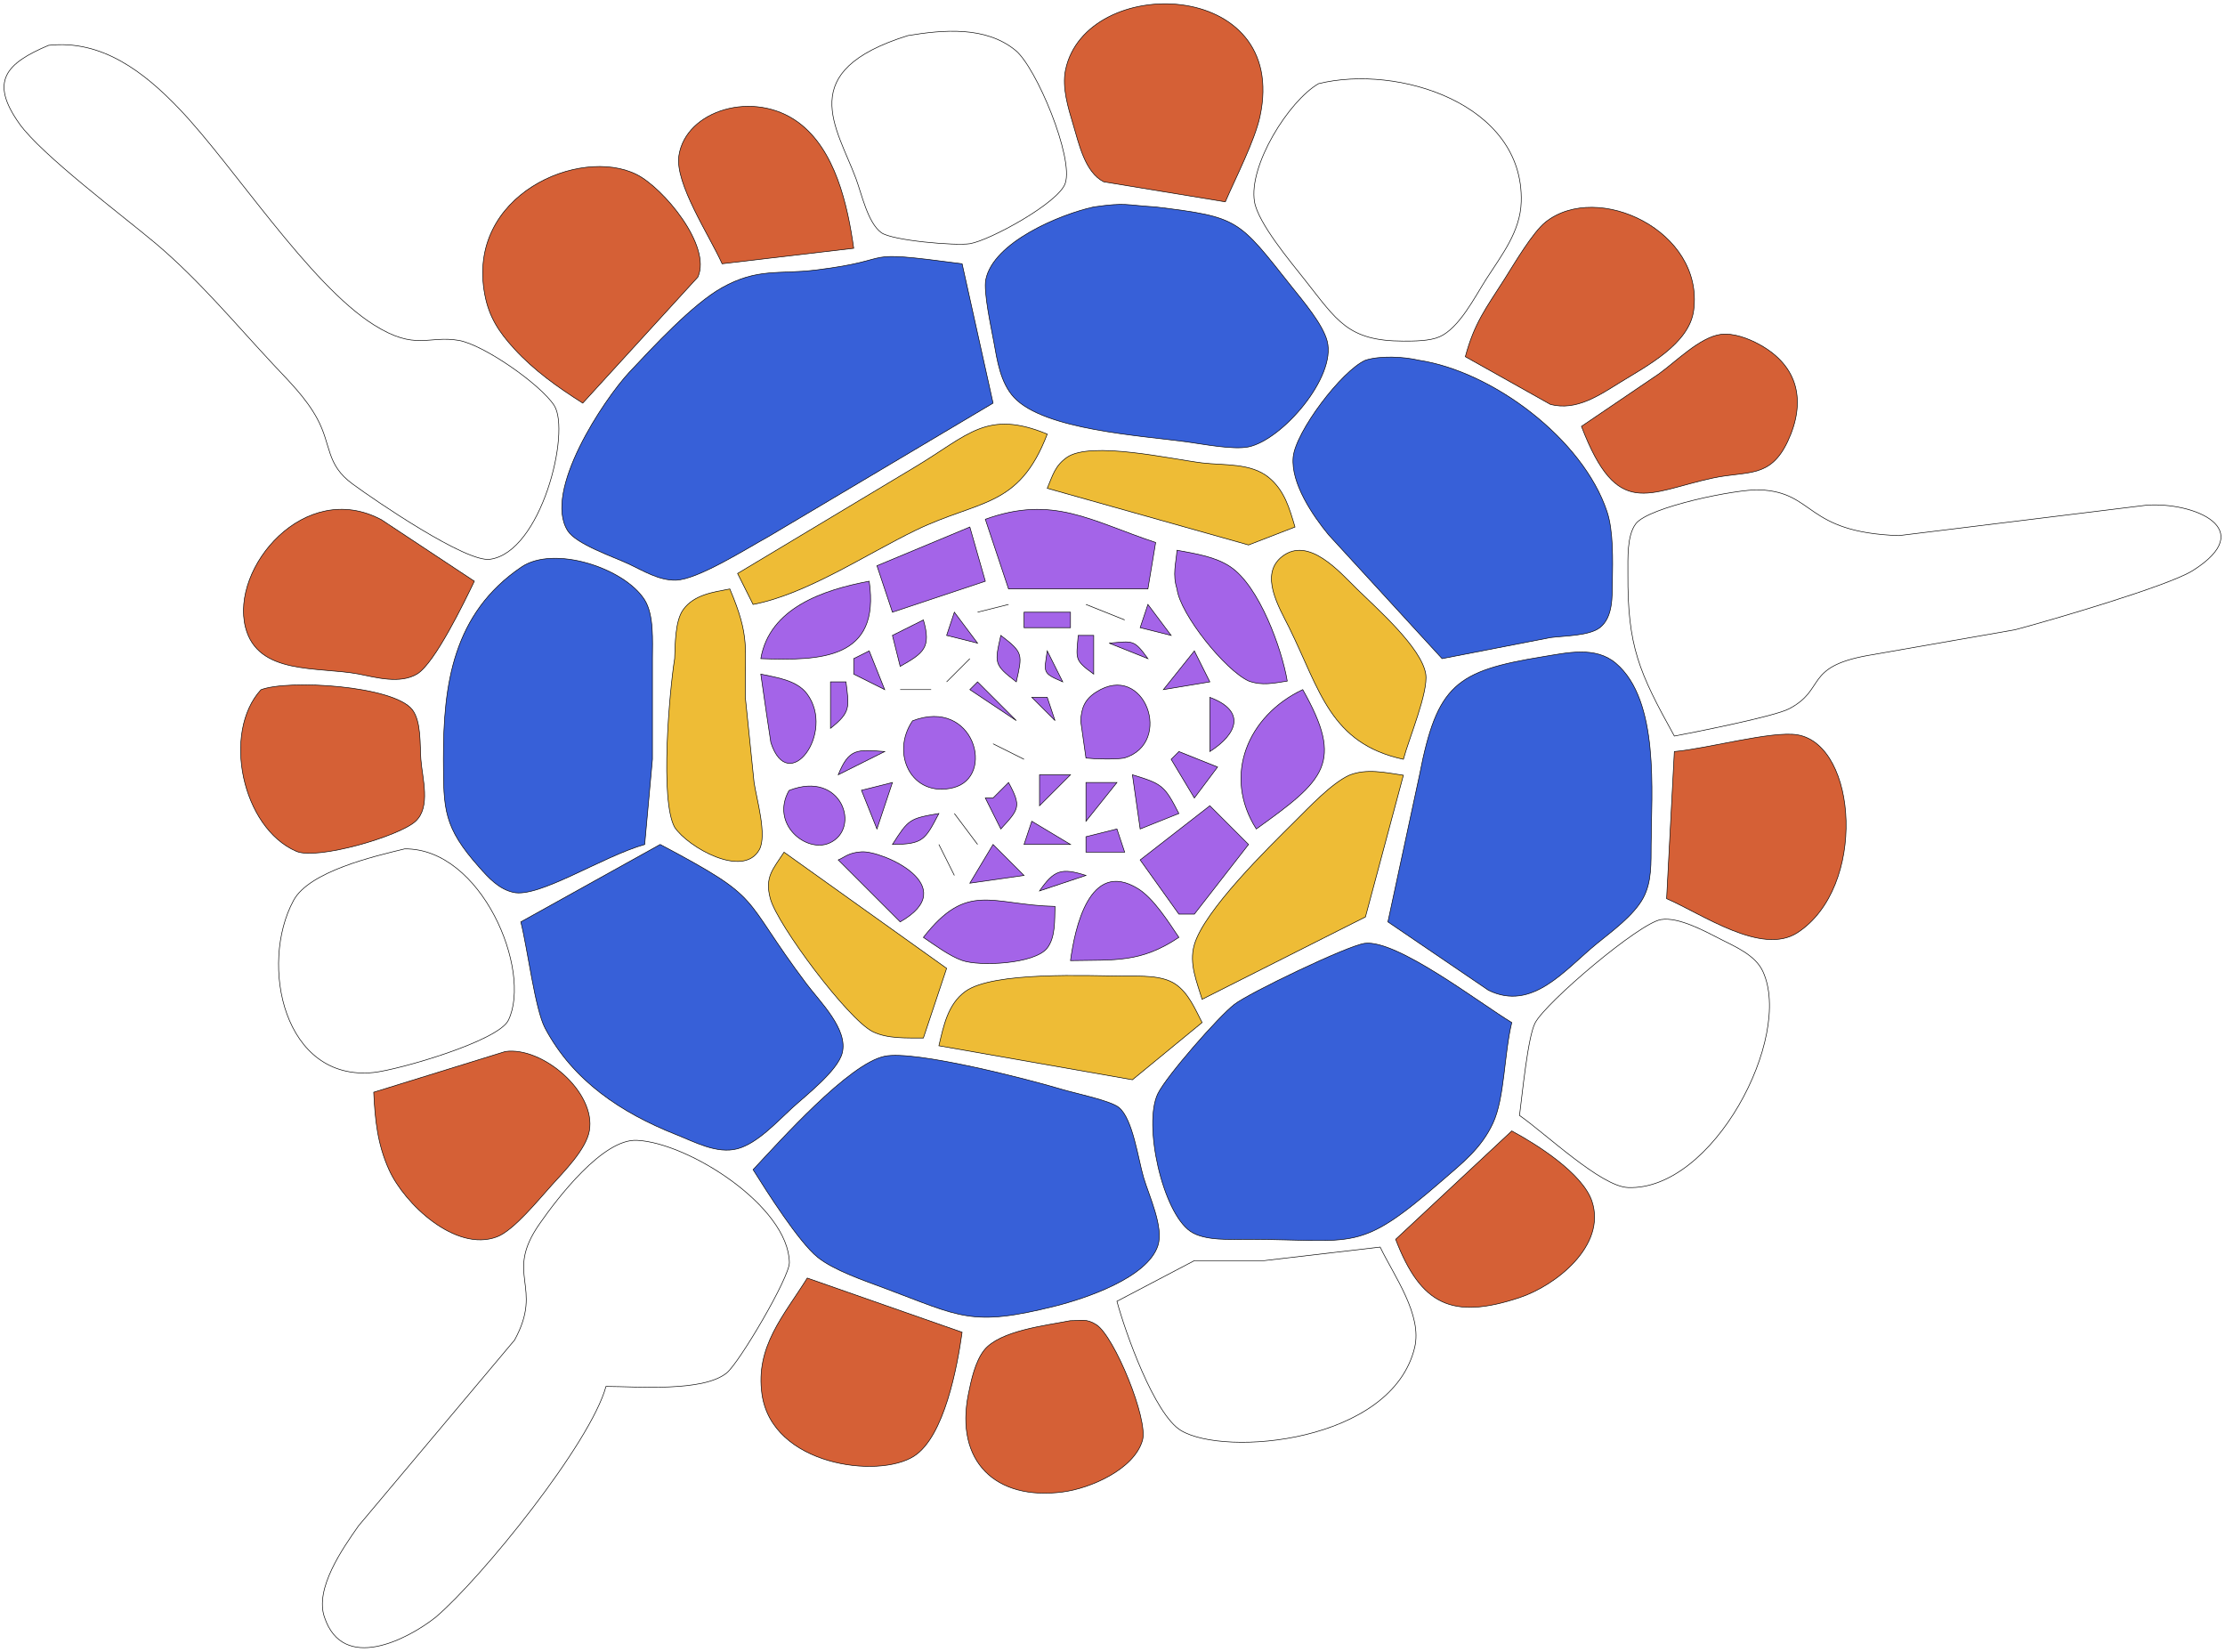
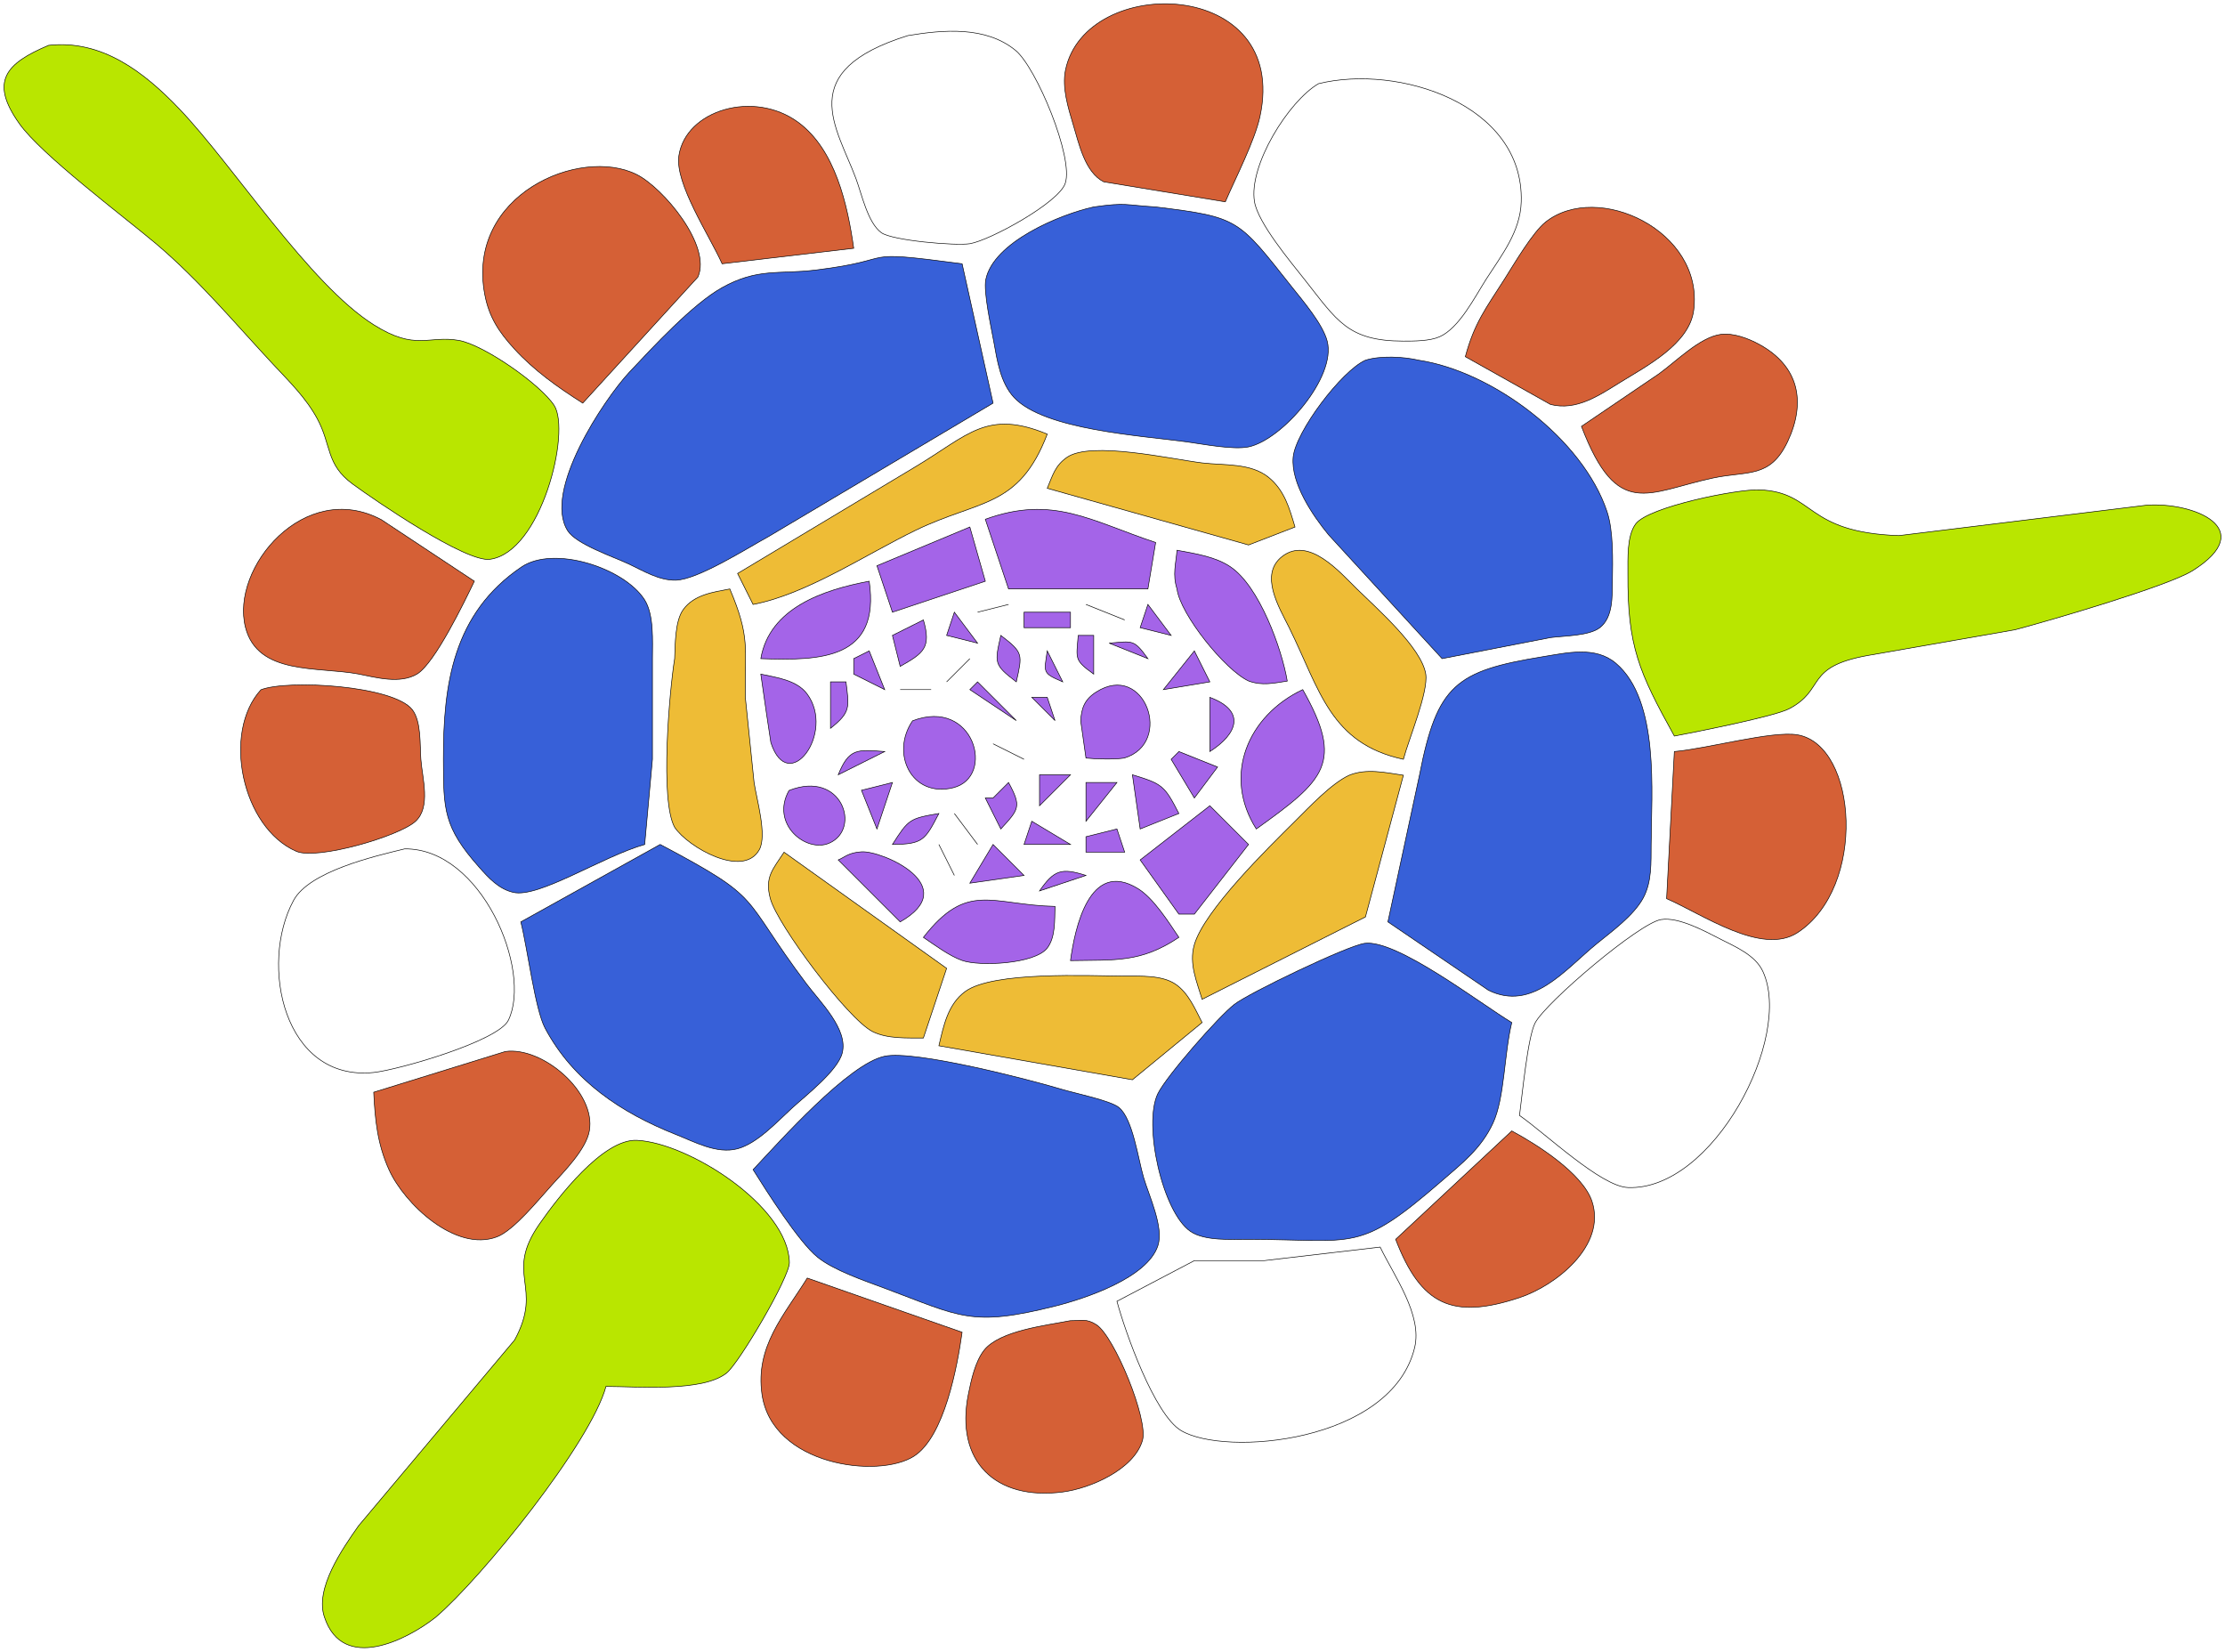
<svg xmlns="http://www.w3.org/2000/svg" width="3.991in" height="2.962in" viewBox="0 0 287.322 213.299" version="1.1" id="svg3">
  <defs id="defs7" />
  <g id="container" style="stroke:#000000;stroke-width:0.975;stroke-miterlimit:4;stroke-dasharray:none;stroke-opacity:1" transform="translate(-11.7656,-3.933184)">
    <g style="fill:#eebc36;fill-opacity:1;stroke:#000000;stroke-width:0.075;stroke-miterlimit:4;stroke-dasharray:none;stroke-opacity:1" id="root_pSCR">
      <path style="fill:#eebc36;fill-opacity:1;stroke:#000000;stroke-width:0.075;stroke-miterlimit:4;stroke-dasharray:none;stroke-opacity:1" d="M 130,64.2 C 136.82,60.11 139.19,56.78 147,60 143.32,69.59 138.25,68.43 130,72.42 123.55,75.55 115.87,80.7 109,82 109,82 107,78 107,78 107,78 130,64.2 130,64.2 Z" id="path995" />
      <path style="fill:#eebc36;fill-opacity:1;stroke:#000000;stroke-width:0.075;stroke-miterlimit:4;stroke-dasharray:none;stroke-opacity:1" d="M 149.56,62.99 C 152.66,60.86 163.06,63.24 167,63.72 169.85,64.06 173.29,63.7 175.61,65.6 177.65,67.27 178.29,69.61 179,72 179,72 173,74.32 173,74.32 173,74.32 147,67 147,67 147.68,65.39 147.99,64.07 149.56,62.99 Z" id="path993" />
      <path style="fill:#eebc36;fill-opacity:1;stroke:#000000;stroke-width:0.075;stroke-miterlimit:4;stroke-dasharray:none;stroke-opacity:1" d="M 178.25,85 C 176.98,82.44 174.32,78.13 177.36,75.79 180.79,73.16 184.77,77.82 187,80 189.52,82.48 195.36,87.58 195.89,91 196.24,93.31 193.73,99.3 193,102 183.54,99.96 182.23,93.08 178.25,85 Z" id="path991" />
      <path style="fill:#eebc36;fill-opacity:1;stroke:#000000;stroke-width:0.075;stroke-miterlimit:4;stroke-dasharray:none;stroke-opacity:1" d="M 108,94 C 108,94 109.13,105 109.13,105 109.46,107.19 110.83,111.8 109.81,113.67 107.73,117.44 100.56,113.34 98.87,110.78 96.96,107.34 98.18,93.32 98.87,89 98.95,87.16 98.91,84.13 99.99,82.65 101.39,80.73 103.86,80.41 106,80 108.64,86.25 107.93,87.51 108,94 Z" id="path989" />
      <path style="fill:#eebc36;fill-opacity:1;stroke:#000000;stroke-width:0.075;stroke-miterlimit:4;stroke-dasharray:none;stroke-opacity:1" d="M 165.98,126 C 167.21,121.56 175.61,113.37 179,110 180.81,108.21 183.71,105.1 186,104.06 188.23,103.15 190.69,103.72 193,104.06 193,104.06 188.1,122.36 188.1,122.36 188.1,122.36 167,133 167,133 166.31,130.7 165.3,128.42 165.98,126 Z" id="path987" />
      <path style="fill:#eebc36;fill-opacity:1;stroke:#000000;stroke-width:0.075;stroke-miterlimit:4;stroke-dasharray:none;stroke-opacity:1" d="M 134,129 C 134,129 131,138 131,138 128.89,137.98 126.4,138.13 124.46,137.18 121.29,135.62 112.14,123.39 111.23,120 110.47,117.18 111.59,116.18 113,114 113,114 134,129 134,129 Z" id="path985" />
      <path style="fill:#eebc36;fill-opacity:1;stroke:#000000;stroke-width:0.075;stroke-miterlimit:4;stroke-dasharray:none;stroke-opacity:1" d="M 136.42,131.98 C 140.03,129.37 152.26,129.97 157,130 159.04,130.01 161.78,129.86 163.53,131.02 165.24,132.16 166.09,134.25 167,136 167,136 158,143.39 158,143.39 158,143.39 133,139 133,139 133.61,136.45 134.14,133.63 136.42,131.98 Z" id="path983" />
    </g>
    <path id="path975" d="M 142.89,10.43 C 145.59,12.63 150.45,24.32 149.32,27.62 148.47,30.13 139.58,34.99 137,35.41 135.18,35.7 126.97,35.01 125.56,33.98 123.8,32.68 123.05,29.04 122.29,27 119.83,20.37 114.24,13.13 129,8.53 133.59,7.77 139.05,7.29 142.89,10.43 Z" style="fill:none;fill-opacity:1;stroke:#000000;stroke-width:0.075;stroke-miterlimit:4;stroke-dasharray:none;stroke-opacity:1" />
-     <path id="path973" d="M 34.91,18.02 C 41.86,25.29 51.65,40.62 60,45.88 65.44,49.31 67.05,47.21 71,47.9 74.23,48.47 81.56,53.59 83.31,56.3 85.48,59.68 81.64,75.29 75,76.17 71.89,76.58 60.25,68.63 57.28,66.45 53.8,63.9 54.58,61.48 52.7,58 51.25,55.32 49.08,53.2 47.02,51 42.07,45.69 37.4,40.07 31.83,35.37 27.57,31.79 17.08,23.93 14.23,19.91 10.33,14.42 12.51,12.11 18,9.79 24.89,9.02 30.35,13.24 34.91,18.02 Z" style="fill:none;fill-opacity:1;stroke:#000000;stroke-width:0.075;stroke-miterlimit:4;stroke-dasharray:none;stroke-opacity:1" />
    <path id="path971" d="M 208.22,30 C 208.11,33.85 205.69,36.88 203.69,40 202.21,42.32 200.21,46.31 197.67,47.43 196.4,47.99 194.38,47.99 193,47.99 185.81,47.98 184.44,45.35 180.21,40 178.4,37.71 174.24,32.75 173.77,30 172.97,25.32 178.18,16.98 182.04,14.74 192.32,12.21 208.6,17.36 208.22,30 Z" style="fill:none;fill-opacity:1;stroke:#000000;stroke-width:0.075;stroke-miterlimit:4;stroke-dasharray:none;stroke-opacity:1" />
-     <path id="path943" d="M 222,78 C 222.01,76.13 221.85,73.12 223.02,71.58 224.69,69.39 236.12,67.08 239,67.2 246.27,67.49 244.75,72.69 257,73.11 257,73.11 289,69.18 289,69.18 295.07,68.75 303.56,72.22 294.94,77.64 291.75,79.64 276.4,84.11 272,85.27 272,85.27 253,88.59 253,88.59 244.7,90.08 247.62,92.99 242.79,95.49 240.87,96.48 230.69,98.49 228,99 223.42,90.73 221.94,87.42 222,78 Z" style="fill:none;fill-opacity:1;stroke:#000000;stroke-width:0.075;stroke-miterlimit:4;stroke-dasharray:none;stroke-opacity:1" />
    <path id="path851" d="M 77.4,135.69 C 76.1,138.41 63.21,142.11 60,142.45 48.37,143.67 45.17,128.48 49.65,120.22 51.68,116.48 60,114.54 64,113.57 73.92,113.47 80.49,129.26 77.4,135.69 Z" style="fill:none;fill-opacity:1;stroke:#000000;stroke-width:0.075;stroke-miterlimit:4;stroke-dasharray:none;stroke-opacity:1" />
    <g id="root_pWOL" style="fill:#a464e8;fill-opacity:1;stroke:#000000;stroke-width:0.075;stroke-miterlimit:4;stroke-dasharray:none;stroke-opacity:1">
      <path style="fill:#a464e8;fill-opacity:1;stroke:#000000;stroke-width:0.075;stroke-miterlimit:4;stroke-dasharray:none;stroke-opacity:1" d="M 161,74 C 161,74 160,80 160,80 160,80 142,80 142,80 142,80 139,71 139,71 147.73,67.84 152.57,71.19 161,74 Z" id="path939" />
      <path style="fill:#a464e8;fill-opacity:1;stroke:#000000;stroke-width:0.075;stroke-miterlimit:4;stroke-dasharray:none;stroke-opacity:1" d="M 137,72 C 137,72 139,79 139,79 139,79 127,83 127,83 127,83 125,77 125,77 125,77 137,72 137,72 Z" id="path937" />
      <path style="fill:#a464e8;fill-opacity:1;stroke:#000000;stroke-width:0.075;stroke-miterlimit:4;stroke-dasharray:none;stroke-opacity:1" d="M 170.66,77.14 C 174.38,79.64 177.29,87.69 178,91.9 176.23,92.17 174.78,92.52 173.04,91.9 170.01,90.55 164.15,83.25 163.76,80 163.16,78.13 163.62,76.77 163.76,75 166.21,75.45 168.76,75.85 170.66,77.14 Z" id="path933" />
      <path style="fill:#a464e8;fill-opacity:1;stroke:#000000;stroke-width:0.075;stroke-miterlimit:4;stroke-dasharray:none;stroke-opacity:1" d="M 124,79 C 125.47,89.1 117.75,89.28 110,89 111.12,82.45 118.07,80.11 124,79 Z" id="path931" />
      <path style="fill:#a464e8;fill-opacity:1;stroke:#000000;stroke-width:0.075;stroke-miterlimit:4;stroke-dasharray:none;stroke-opacity:1" d="M 142,82 C 142,82 138,83 138,83 138,83 142,82 142,82 Z" id="path929" />
      <path style="fill:#a464e8;fill-opacity:1;stroke:#000000;stroke-width:0.075;stroke-miterlimit:4;stroke-dasharray:none;stroke-opacity:1" d="M 150,83 C 150,83 150,85 150,85 150,85 144,85 144,85 144,85 144,83 144,83 144,83 150,83 150,83 Z" id="path927" />
      <path style="fill:#a464e8;fill-opacity:1;stroke:#000000;stroke-width:0.075;stroke-miterlimit:4;stroke-dasharray:none;stroke-opacity:1" d="M 157,84 C 157,84 152,82 152,82 152,82 157,84 157,84 Z" id="path925" />
      <path style="fill:#a464e8;fill-opacity:1;stroke:#000000;stroke-width:0.075;stroke-miterlimit:4;stroke-dasharray:none;stroke-opacity:1" d="M 163,86 C 163,86 159,85 159,85 159,85 160,82 160,82 160,82 163,86 163,86 Z" id="path923" />
      <path style="fill:#a464e8;fill-opacity:1;stroke:#000000;stroke-width:0.075;stroke-miterlimit:4;stroke-dasharray:none;stroke-opacity:1" d="M 138,87 C 138,87 134,86 134,86 134,86 135,83 135,83 135,83 138,87 138,87 Z" id="path921" />
      <path style="fill:#a464e8;fill-opacity:1;stroke:#000000;stroke-width:0.075;stroke-miterlimit:4;stroke-dasharray:none;stroke-opacity:1" d="M 128,90 C 128,90 127,86 127,86 127,86 131,84 131,84 132.03,87.57 131.06,88.28 128,90 Z" id="path919" />
      <path style="fill:#a464e8;fill-opacity:1;stroke:#000000;stroke-width:0.075;stroke-miterlimit:4;stroke-dasharray:none;stroke-opacity:1" d="M 143,92 C 140.07,89.77 140.21,89.55 141,86 143.93,88.23 143.79,88.45 143,92 Z" id="path917" />
      <path style="fill:#a464e8;fill-opacity:1;stroke:#000000;stroke-width:0.075;stroke-miterlimit:4;stroke-dasharray:none;stroke-opacity:1" d="M 153,86 C 153,86 153,91 153,91 150.47,89.17 150.75,89.07 151,86 151,86 153,86 153,86 Z" id="path915" />
      <path style="fill:#a464e8;fill-opacity:1;stroke:#000000;stroke-width:0.075;stroke-miterlimit:4;stroke-dasharray:none;stroke-opacity:1" d="M 160,89 C 160,89 155,87 155,87 158.07,86.75 158.17,86.47 160,89 Z" id="path913" />
      <path style="fill:#a464e8;fill-opacity:1;stroke:#000000;stroke-width:0.075;stroke-miterlimit:4;stroke-dasharray:none;stroke-opacity:1" d="M 126,93 C 126,93 122,91 122,91 122,91 122,89 122,89 122,89 124,88 124,88 124,88 126,93 126,93 Z" id="path911" />
      <path style="fill:#a464e8;fill-opacity:1;stroke:#000000;stroke-width:0.075;stroke-miterlimit:4;stroke-dasharray:none;stroke-opacity:1" d="M 149,92 C 146.33,90.85 146.59,90.82 147,88 147,88 149,92 149,92 Z" id="path909" />
      <path style="fill:#a464e8;fill-opacity:1;stroke:#000000;stroke-width:0.075;stroke-miterlimit:4;stroke-dasharray:none;stroke-opacity:1" d="M 166,88 C 166,88 168,92 168,92 168,92 162,93 162,93 162,93 166,88 166,88 Z" id="path907" />
      <path style="fill:#a464e8;fill-opacity:1;stroke:#000000;stroke-width:0.075;stroke-miterlimit:4;stroke-dasharray:none;stroke-opacity:1" d="M 137,89 C 137,89 134,92 134,92 134,92 137,89 137,89 Z" id="path903" />
      <path style="fill:#a464e8;fill-opacity:1;stroke:#000000;stroke-width:0.075;stroke-miterlimit:4;stroke-dasharray:none;stroke-opacity:1" d="M 115.98,93.56 C 119.67,98.56 113.56,106.82 111.3,99.85 111.3,99.85 110.72,96 110.72,96 110.72,96 110,91 110,91 112.02,91.44 114.65,91.76 115.98,93.56 Z" id="path901" />
      <path style="fill:#a464e8;fill-opacity:1;stroke:#000000;stroke-width:0.075;stroke-miterlimit:4;stroke-dasharray:none;stroke-opacity:1" d="M 121,92 C 121.4,95.26 121.65,95.91 119,98 119,98 119,92 119,92 119,92 121,92 121,92 Z" id="path897" />
      <path style="fill:#a464e8;fill-opacity:1;stroke:#000000;stroke-width:0.075;stroke-miterlimit:4;stroke-dasharray:none;stroke-opacity:1" d="M 132,93 C 132,93 128,93 128,93 128,93 132,93 132,93 Z" id="path895" />
      <path style="fill:#a464e8;fill-opacity:1;stroke:#000000;stroke-width:0.075;stroke-miterlimit:4;stroke-dasharray:none;stroke-opacity:1" d="M 143,97 C 143,97 137,93 137,93 137,93 138,92 138,92 138,92 143,97 143,97 Z" id="path893" />
      <path style="fill:#a464e8;fill-opacity:1;stroke:#000000;stroke-width:0.075;stroke-miterlimit:4;stroke-dasharray:none;stroke-opacity:1" d="M 151.32,97.05 C 151.41,95.36 151.84,94.26 153.31,93.32 159.57,89.3 163.38,99.9 156.94,101.84 155.7,102.03 153.33,101.98 152,101.84 152,101.84 151.32,97.05 151.32,97.05 Z" id="path891" />
      <path style="fill:#a464e8;fill-opacity:1;stroke:#000000;stroke-width:0.075;stroke-miterlimit:4;stroke-dasharray:none;stroke-opacity:1" d="M 180,93 C 185.35,102.47 182.87,104.65 174,111 169.62,104.1 172.9,96.35 180,93 Z" id="path889" />
      <path style="fill:#a464e8;fill-opacity:1;stroke:#000000;stroke-width:0.075;stroke-miterlimit:4;stroke-dasharray:none;stroke-opacity:1" d="M 147,94 C 147,94 148,97 148,97 148,97 145,94 145,94 145,94 147,94 147,94 Z" id="path887" />
      <path style="fill:#a464e8;fill-opacity:1;stroke:#000000;stroke-width:0.075;stroke-miterlimit:4;stroke-dasharray:none;stroke-opacity:1" d="M 168,101 C 168,101 168,94 168,94 172.67,95.74 171.61,98.7 168,101 Z" id="path885" />
      <path style="fill:#a464e8;fill-opacity:1;stroke:#000000;stroke-width:0.075;stroke-miterlimit:4;stroke-dasharray:none;stroke-opacity:1" d="M 134.86,105.67 C 129.47,107.01 126.72,101.24 129.6,97.03 137.55,93.98 140.37,104.29 134.86,105.67 Z" id="path883" />
      <path style="fill:#a464e8;fill-opacity:1;stroke:#000000;stroke-width:0.075;stroke-miterlimit:4;stroke-dasharray:none;stroke-opacity:1" d="M 126,101 C 126,101 120,104 120,104 121.4,100.54 122.46,100.74 126,101 Z" id="path879" />
      <path style="fill:#a464e8;fill-opacity:1;stroke:#000000;stroke-width:0.075;stroke-miterlimit:4;stroke-dasharray:none;stroke-opacity:1" d="M 144,102 C 144,102 140,100 140,100 140,100 144,102 144,102 Z" id="path877" />
      <path style="fill:#a464e8;fill-opacity:1;stroke:#000000;stroke-width:0.075;stroke-miterlimit:4;stroke-dasharray:none;stroke-opacity:1" d="M 169,103 C 169,103 166,107 166,107 166,107 163,102 163,102 163,102 164,101 164,101 164,101 169,103 169,103 Z" id="path875" />
      <path style="fill:#a464e8;fill-opacity:1;stroke:#000000;stroke-width:0.075;stroke-miterlimit:4;stroke-dasharray:none;stroke-opacity:1" d="M 150,104 C 150,104 146,108 146,108 146,108 146,104 146,104 146,104 150,104 150,104 Z" id="path873" />
      <path style="fill:#a464e8;fill-opacity:1;stroke:#000000;stroke-width:0.075;stroke-miterlimit:4;stroke-dasharray:none;stroke-opacity:1" d="M 164,109 C 164,109 159,111 159,111 159,111 158,104 158,104 161.87,105.17 162.15,105.4 164,109 Z" id="path871" />
      <path style="fill:#a464e8;fill-opacity:1;stroke:#000000;stroke-width:0.075;stroke-miterlimit:4;stroke-dasharray:none;stroke-opacity:1" d="M 118.84,112.83 C 115.85,114.13 111.21,110.37 113.64,106.03 120.49,103.32 123.01,111.02 118.84,112.83 Z" id="path869" />
      <path style="fill:#a464e8;fill-opacity:1;stroke:#000000;stroke-width:0.075;stroke-miterlimit:4;stroke-dasharray:none;stroke-opacity:1" d="M 127,105 C 127,105 125,111 125,111 125,111 123,106 123,106 123,106 127,105 127,105 Z" id="path867" />
      <path style="fill:#a464e8;fill-opacity:1;stroke:#000000;stroke-width:0.075;stroke-miterlimit:4;stroke-dasharray:none;stroke-opacity:1" d="M 141,111 C 141,111 139,107 139,107 139,107 140,107 140,107 140,107 142,105 142,105 143.7,108.13 143.34,108.45 141,111 Z" id="path865" />
      <path style="fill:#a464e8;fill-opacity:1;stroke:#000000;stroke-width:0.075;stroke-miterlimit:4;stroke-dasharray:none;stroke-opacity:1" d="M 156,105 C 156,105 152,110 152,110 152,110 152,105 152,105 152,105 156,105 156,105 Z" id="path863" />
      <path style="fill:#a464e8;fill-opacity:1;stroke:#000000;stroke-width:0.075;stroke-miterlimit:4;stroke-dasharray:none;stroke-opacity:1" d="M 173,113 C 173,113 166,122 166,122 166,122 164,122 164,122 164,122 159,115 159,115 159,115 168,108 168,108 168,108 173,113 173,113 Z" id="path861" />
      <path style="fill:#a464e8;fill-opacity:1;stroke:#000000;stroke-width:0.075;stroke-miterlimit:4;stroke-dasharray:none;stroke-opacity:1" d="M 133,109 C 131.2,112.46 130.95,112.96 127,113 129.08,109.75 129.19,109.65 133,109 Z" id="path859" />
      <path style="fill:#a464e8;fill-opacity:1;stroke:#000000;stroke-width:0.075;stroke-miterlimit:4;stroke-dasharray:none;stroke-opacity:1" d="M 138,113 C 138,113 135,109 135,109 135,109 138,113 138,113 Z" id="path857" />
      <path style="fill:#a464e8;fill-opacity:1;stroke:#000000;stroke-width:0.075;stroke-miterlimit:4;stroke-dasharray:none;stroke-opacity:1" d="M 150,113 C 150,113 144,113 144,113 144,113 145,110 145,110 145,110 150,113 150,113 Z" id="path855" />
      <path style="fill:#a464e8;fill-opacity:1;stroke:#000000;stroke-width:0.075;stroke-miterlimit:4;stroke-dasharray:none;stroke-opacity:1" d="M 156,111 C 156,111 157,114 157,114 157,114 152,114 152,114 152,114 152,112 152,112 152,112 156,111 156,111 Z" id="path853" />
      <path style="fill:#a464e8;fill-opacity:1;stroke:#000000;stroke-width:0.075;stroke-miterlimit:4;stroke-dasharray:none;stroke-opacity:1" d="M 123,113.95 C 125.67,113.77 136.14,118.37 128,123 128,123 120,115 120,115 120.87,114.64 121.3,114.06 123,113.95 Z" id="path847" />
      <path style="fill:#a464e8;fill-opacity:1;stroke:#000000;stroke-width:0.075;stroke-miterlimit:4;stroke-dasharray:none;stroke-opacity:1" d="M 135,117 C 135,117 133,113 133,113 133,113 135,117 135,117 Z" id="path845" />
      <path style="fill:#a464e8;fill-opacity:1;stroke:#000000;stroke-width:0.075;stroke-miterlimit:4;stroke-dasharray:none;stroke-opacity:1" d="M 144,117 C 144,117 137,118 137,118 137,118 140,113 140,113 140,113 144,117 144,117 Z" id="path843" />
      <path style="fill:#a464e8;fill-opacity:1;stroke:#000000;stroke-width:0.075;stroke-miterlimit:4;stroke-dasharray:none;stroke-opacity:1" d="M 152,117 C 152,117 146,119 146,119 147.89,116.28 148.83,115.99 152,117 Z" id="path841" />
      <path style="fill:#a464e8;fill-opacity:1;stroke:#000000;stroke-width:0.075;stroke-miterlimit:4;stroke-dasharray:none;stroke-opacity:1" d="M 158.71,118.7 C 160.74,119.95 162.68,123.04 164,125 159.06,128.31 155.77,127.89 150,128 150.55,123.96 152.4,114.82 158.71,118.7 Z" id="path839" />
      <path style="fill:#a464e8;fill-opacity:1;stroke:#000000;stroke-width:0.075;stroke-miterlimit:4;stroke-dasharray:none;stroke-opacity:1" d="M 148,121 C 147.94,122.69 148.09,124.99 146.98,126.4 145.38,128.43 138.29,128.79 136,127.98 134.35,127.4 132.46,125.98 131,125 136.7,117.68 139.81,120.82 148,121 Z" id="path837" />
    </g>
    <path id="path835" d="M 210.02,136.04 C 211.41,133.39 223.44,123.16 226.28,122.7 228.56,122.33 231.98,124.22 234,125.25 235.94,126.24 238.46,127.3 239.43,129.39 243.38,137.88 233,157.75 222,157.31 218.52,157.17 211.35,150.33 208,148 208.34,145.45 209.06,137.86 210.02,136.04 Z" style="fill:none;fill-opacity:1;stroke:#000000;stroke-width:0.075;stroke-miterlimit:4;stroke-dasharray:none;stroke-opacity:1" />
    <g id="root_pCO2" style="stroke:#000000;stroke-width:0.075;stroke-miterlimit:4;stroke-dasharray:none;stroke-opacity:1">
      <path style="fill:#3760d8;fill-opacity:1;stroke:#000000;stroke-width:0.075;stroke-miterlimit:4;stroke-dasharray:none;stroke-opacity:1" d="M 161,30.66 C 171.83,31.98 171.64,32.23 178.6,41 180.04,42.81 182.59,45.79 183.16,48 184.36,52.64 177.36,60.74 173,61.65 171.02,62.06 167.13,61.29 165,61 159.23,60.21 146.64,59.47 142.72,55.28 140.94,53.37 140.53,50.48 140.08,48 139.75,46.18 138.74,41.62 139.06,40.04 140.04,35.18 148.68,31.61 153,30.66 157.24,30.06 157.02,30.42 161,30.66 Z" id="path959" />
      <path style="fill:#3760d8;fill-opacity:1;stroke:#000000;stroke-width:0.075;stroke-miterlimit:4;stroke-dasharray:none;stroke-opacity:1" d="M 111,73.23 C 108.22,74.75 101.84,78.82 99,78.87 96.85,78.91 94.88,77.69 93,76.8 90.98,75.85 86.17,74.24 85.06,72.49 81.82,67.41 89.7,55.56 93.02,52 96.1,48.72 101.19,43.21 105,41.08 109.59,38.52 112.35,39.38 117,38.82 128.47,37.43 121.71,36.11 136,38 136,38 140,56 140,56 140,56 111,73.23 111,73.23 Z" id="path951" />
      <path style="fill:#3760d8;fill-opacity:1;stroke:#000000;stroke-width:0.075;stroke-miterlimit:4;stroke-dasharray:none;stroke-opacity:1" d="M 183.33,73 C 181.29,70.52 178.46,66.36 178.76,63 179.05,59.72 185.02,51.82 188.09,50.46 189.97,49.85 193.02,49.99 195,50.46 204.58,51.92 216.18,60.64 219.3,70 220.14,72.51 220.04,76.32 220,79 219.96,80.95 220.1,83.63 218.4,84.98 217.03,86.07 213.77,86.05 212,86.28 212,86.28 198,89 198,89 198,89 183.33,73 183.33,73 Z" id="path945" />
      <path style="fill:#3760d8;fill-opacity:1;stroke:#000000;stroke-width:0.075;stroke-miterlimit:4;stroke-dasharray:none;stroke-opacity:1" d="M 78.04,119.19 C 76.16,118.77 74.84,117.32 73.62,115.94 69.03,110.77 69.01,108.53 69,102 68.98,92.36 70.23,83.15 79.09,77.16 83.26,74.34 92.33,77.25 94.98,81.39 96.22,83.34 96,86.73 96,89 96,89 96,102 96,102 96,102 95,113 95,113 89.5,114.57 81.34,119.94 78.04,119.19 Z" id="path935" />
      <path style="fill:#3760d8;fill-opacity:1;stroke:#000000;stroke-width:0.075;stroke-miterlimit:4;stroke-dasharray:none;stroke-opacity:1" d="M 195.09,104 C 197.35,92.37 199.79,90.58 211,88.75 214.12,88.25 217.79,87.34 220.45,89.6 226.1,94.4 225.04,106.25 225,113 224.98,115.31 225.11,117.81 223.98,119.91 222.76,122.17 219.98,124.19 218,125.8 213.83,129.2 209.68,134.6 204,131.84 204,131.84 191,123 191,123 191,123 195.09,104 195.09,104 Z" id="path905" />
      <path style="fill:#3760d8;fill-opacity:1;stroke:#000000;stroke-width:0.075;stroke-miterlimit:4;stroke-dasharray:none;stroke-opacity:1" d="M 115.9,131 C 117.64,133.32 121.33,136.88 120.51,139.96 119.9,142.27 115.81,145.42 114,147.08 112.08,148.84 109.55,151.61 107,152.3 104.32,153.02 101.44,151.41 99,150.45 92.05,147.69 85.78,143.59 82.13,136.72 80.83,134.26 79.88,126.47 79,123 79,123 97,113 97,113 110.66,120.23 107.15,119.37 115.9,131 Z" id="path849" />
      <path style="fill:#3760d8;fill-opacity:1;stroke:#000000;stroke-width:0.075;stroke-miterlimit:4;stroke-dasharray:none;stroke-opacity:1" d="M 204.57,149 C 203.05,152.27 200.64,154.13 198,156.42 187.14,165.84 186.97,164.03 173,164 170.83,164 167.32,164.23 165.5,162.98 161.86,160.48 159.36,149.09 161.29,145.17 162.42,142.88 169.13,135.22 171.17,133.65 173.09,132.16 185.78,126.07 188,125.77 192.14,125.22 202.91,133.54 207,136 206,140.11 206.08,145.76 204.57,149 Z" id="path833" />
      <path style="fill:#3760d8;fill-opacity:1;stroke:#000000;stroke-width:0.075;stroke-miterlimit:4;stroke-dasharray:none;stroke-opacity:1" d="M 126,140.35 C 129.92,139.54 144.64,143.35 149,144.66 150.64,145.15 155.19,146.08 156.27,146.98 158.06,148.47 158.74,153.63 159.44,156 160.15,158.4 162.06,162.42 161.3,164.79 159.96,168.99 151.87,171.66 148,172.63 137.17,175.34 135.85,174 126,170.32 123.4,169.35 119.43,168.01 117.32,166.3 114.91,164.35 110.78,157.84 109,155 112.5,151.27 121.36,141.31 126,140.35 Z" id="path829" />
    </g>
-     <path id="path827" d="M 68,212.81 C 64.31,215.73 56.03,219.97 53.64,212.81 52.35,209.14 55.95,203.97 58.04,201 58.04,201 78.2,177 78.2,177 82.02,169.98 76.78,168.65 81.42,162 83.78,158.61 89.61,151 94,151.21 100.7,151.54 113.57,159.74 113.69,167 113.72,168.89 107.23,179.93 105.59,181.26 102.51,183.75 94.03,183 90,183 88.01,190.33 73.97,207.72 68,212.81 Z" style="fill:none;fill-opacity:1;stroke:#000000;stroke-width:0.075;stroke-miterlimit:4;stroke-dasharray:none;stroke-opacity:1" />
+     <g id="root_hair" style="fill:#b9e600;fill-opacity:1;stroke-width:0.075;stroke-miterlimit:4;stroke-dasharray:none">
+       <path style="fill:#b9e600;fill-opacity:1;stroke:#000000;stroke-width:0.075;stroke-miterlimit:4;stroke-dasharray:none;stroke-opacity:1" d="M 34.91,18.02 C 41.86,25.29 51.65,40.62 60,45.88 65.44,49.31 67.05,47.21 71,47.9 74.23,48.47 81.56,53.59 83.31,56.3 85.48,59.68 81.64,75.29 75,76.17 71.89,76.58 60.25,68.63 57.28,66.45 53.8,63.9 54.58,61.48 52.7,58 51.25,55.32 49.08,53.2 47.02,51 42.07,45.69 37.4,40.07 31.83,35.37 27.57,31.79 17.08,23.93 14.23,19.91 10.33,14.42 12.51,12.11 18,9.79 24.89,9.02 30.35,13.24 34.91,18.02 Z" id="path973" />
+       <path style="fill:#b9e600;fill-opacity:1;stroke:#000000;stroke-width:0.075;stroke-miterlimit:4;stroke-dasharray:none;stroke-opacity:1" d="M 222,78 C 222.01,76.13 221.85,73.12 223.02,71.58 224.69,69.39 236.12,67.08 239,67.2 246.27,67.49 244.75,72.69 257,73.11 257,73.11 289,69.18 289,69.18 295.07,68.75 303.56,72.22 294.94,77.64 291.75,79.64 276.4,84.11 272,85.27 272,85.27 253,88.59 253,88.59 244.7,90.08 247.62,92.99 242.79,95.49 240.87,96.48 230.69,98.49 228,99 223.42,90.73 221.94,87.42 222,78 Z" id="path943" />
+       <path style="fill:#b9e600;fill-opacity:1;stroke:#000000;stroke-width:0.075;stroke-miterlimit:4;stroke-dasharray:none;stroke-opacity:1" d="M 68,212.81 C 64.31,215.73 56.03,219.97 53.64,212.81 52.35,209.14 55.95,203.97 58.04,201 58.04,201 78.2,177 78.2,177 82.02,169.98 76.78,168.65 81.42,162 83.78,158.61 89.61,151 94,151.21 100.7,151.54 113.57,159.74 113.69,167 113.72,168.89 107.23,179.93 105.59,181.26 102.51,183.75 94.03,183 90,183 88.01,190.33 73.97,207.72 68,212.81 Z" id="path827" />
+     </g>
    <path id="path823" d="M 166,166.75 C 166,166.75 175,166.75 175,166.75 175,166.75 190,165 190,165 191.81,168.76 195.48,173.76 194.45,178 191.47,190.26 169.95,192.11 164.27,188.69 160.83,186.61 157.07,175.97 156,172 156,172 166,166.75 166,166.75 Z" style="fill:none;fill-opacity:1;stroke:#000000;stroke-width:0.075;stroke-miterlimit:4;stroke-dasharray:none;stroke-opacity:1" />
    <g style="fill:#d56036;fill-opacity:1;stroke:#000000;stroke-width:0.075;stroke-miterlimit:4;stroke-dasharray:none;stroke-opacity:1" id="root_pGL2">
      <path style="fill:#d56036;fill-opacity:1;stroke:#000000;stroke-width:0.075;stroke-miterlimit:4;stroke-dasharray:none;stroke-opacity:1" d="M 154.3,27.42 C 151.84,26.17 151.09,22.47 150.34,20 149.7,17.85 148.89,15.26 149.35,13 151.92,0.45 178.38,1.03 174.47,19 173.78,22.16 171.36,26.84 170,30 170,30 154.3,27.42 154.3,27.42 Z" id="path977" />
      <path style="fill:#d56036;fill-opacity:1;stroke:#000000;stroke-width:0.075;stroke-miterlimit:4;stroke-dasharray:none;stroke-opacity:1" d="M 99.42,24.02 C 100.33,18.14 109.1,15.53 114.82,19.72 119.64,23.26 121.21,30.42 122,36 122,36 105,38 105,38 103.39,34.39 98.86,27.62 99.42,24.02 Z" id="path969" />
      <path style="fill:#d56036;fill-opacity:1;stroke:#000000;stroke-width:0.075;stroke-miterlimit:4;stroke-dasharray:none;stroke-opacity:1" d="M 78.13,48.96 C 76.17,46.81 74.9,44.89 74.35,42 71.88,29.09 86.65,22.81 93.96,26.47 97.38,28.18 103.68,35.67 101.87,39.72 101.87,39.72 87,56 87,56 83.79,53.96 80.71,51.79 78.13,48.96 Z" id="path967" />
      <path style="fill:#d56036;fill-opacity:1;stroke:#000000;stroke-width:0.075;stroke-miterlimit:4;stroke-dasharray:none;stroke-opacity:1" d="M 206.05,40 C 207.28,38.06 209.7,33.92 211.38,32.6 218.09,27.31 231.84,33.75 230.5,44 229.94,48.37 224.43,51.2 221,53.32 218.28,55 215.36,57.03 212,56.17 212,56.17 201,50 201,50 202.18,45.61 203.66,43.76 206.05,40 Z" id="path957" />
      <path style="fill:#d56036;fill-opacity:1;stroke:#000000;stroke-width:0.075;stroke-miterlimit:4;stroke-dasharray:none;stroke-opacity:1" d="M 226,52.22 C 228.25,50.6 231.3,47.48 234,47.12 235.63,46.91 237.58,47.65 238.98,48.42 244.09,51.22 245.03,55.85 242.64,60.95 240.37,65.77 237.45,64.72 233,65.67 224.5,67.49 220.65,71.13 216,59 216,59 226,52.22 226,52.22 Z" id="path947" />
      <path style="fill:#d56036;fill-opacity:1;stroke:#000000;stroke-width:0.075;stroke-miterlimit:4;stroke-dasharray:none;stroke-opacity:1" d="M 65.61,90.98 C 63.41,92.3 60.37,91.45 58,90.98 52.74,90.01 45.03,91.15 43.44,84.98 41.45,77.26 51.1,65.77 61,71.06 61,71.06 73,79 73,79 71.72,81.66 67.91,89.57 65.61,90.98 Z" id="path941" />
      <path style="fill:#d56036;fill-opacity:1;stroke:#000000;stroke-width:0.075;stroke-miterlimit:4;stroke-dasharray:none;stroke-opacity:1" d="M 64.98,95.59 C 66.16,97.12 65.95,100.13 66.09,102 66.27,104.46 67.41,108.17 65.39,110.02 63.28,111.95 52.69,115.04 50.01,113.89 42.98,110.85 40.4,98.53 45.43,93.02 48.92,91.66 62.56,92.48 64.98,95.59 Z" id="path899" />
      <path style="fill:#d56036;fill-opacity:1;stroke:#000000;stroke-width:0.075;stroke-miterlimit:4;stroke-dasharray:none;stroke-opacity:1" d="M 243.91,98.84 C 251.67,100.18 252.87,118.55 243.91,124.39 239.28,127.41 231.61,121.99 227,120 227,120 228,101 228,101 232.23,100.64 240.65,98.28 243.91,98.84 Z" id="path881" />
      <path style="fill:#d56036;fill-opacity:1;stroke:#000000;stroke-width:0.075;stroke-miterlimit:4;stroke-dasharray:none;stroke-opacity:1" d="M 77,139.74 C 81.78,139.07 88.75,144.97 87.85,150 87.42,152.4 84.6,155.23 83,157 81.33,158.83 78.11,162.85 75.91,163.68 70.58,165.69 63.96,159.43 61.97,155 60.48,151.7 60.17,148.55 60,145 60,145 77,139.74 77,139.74 Z" id="path831" />
      <path style="fill:#d56036;fill-opacity:1;stroke:#000000;stroke-width:0.075;stroke-miterlimit:4;stroke-dasharray:none;stroke-opacity:1" d="M 217.36,159.09 C 219.25,164.82 212.68,169.98 208,171.53 199.32,174.41 195.26,172.5 192,164 192,164 207,150 207,150 210.23,151.73 216.16,155.48 217.36,159.09 Z" id="path825" />
      <path style="fill:#d56036;fill-opacity:1;stroke:#000000;stroke-width:0.075;stroke-miterlimit:4;stroke-dasharray:none;stroke-opacity:1" d="M 136,176 C 135.38,180.42 133.72,189.49 129.78,192.01 125.18,194.96 111.45,193.22 110.15,184 109.28,177.83 112.97,173.85 116,169 116,169 136,176 136,176 Z" id="path821" />
      <path style="fill:#d56036;fill-opacity:1;stroke:#000000;stroke-width:0.075;stroke-miterlimit:4;stroke-dasharray:none;stroke-opacity:1" d="M 153.35,175.03 C 155.67,176.54 160.07,187.26 159.3,189.96 158.22,193.72 152.57,196.17 149,196.63 140.3,197.77 135.07,192.67 136.81,184 137.17,182.19 137.69,179.78 138.85,178.31 140.86,175.79 146.81,175.13 149.96,174.51 151.31,174.52 152.04,174.18 153.35,175.03 Z" id="Selection #1" />
    </g>
  </g>
</svg>
